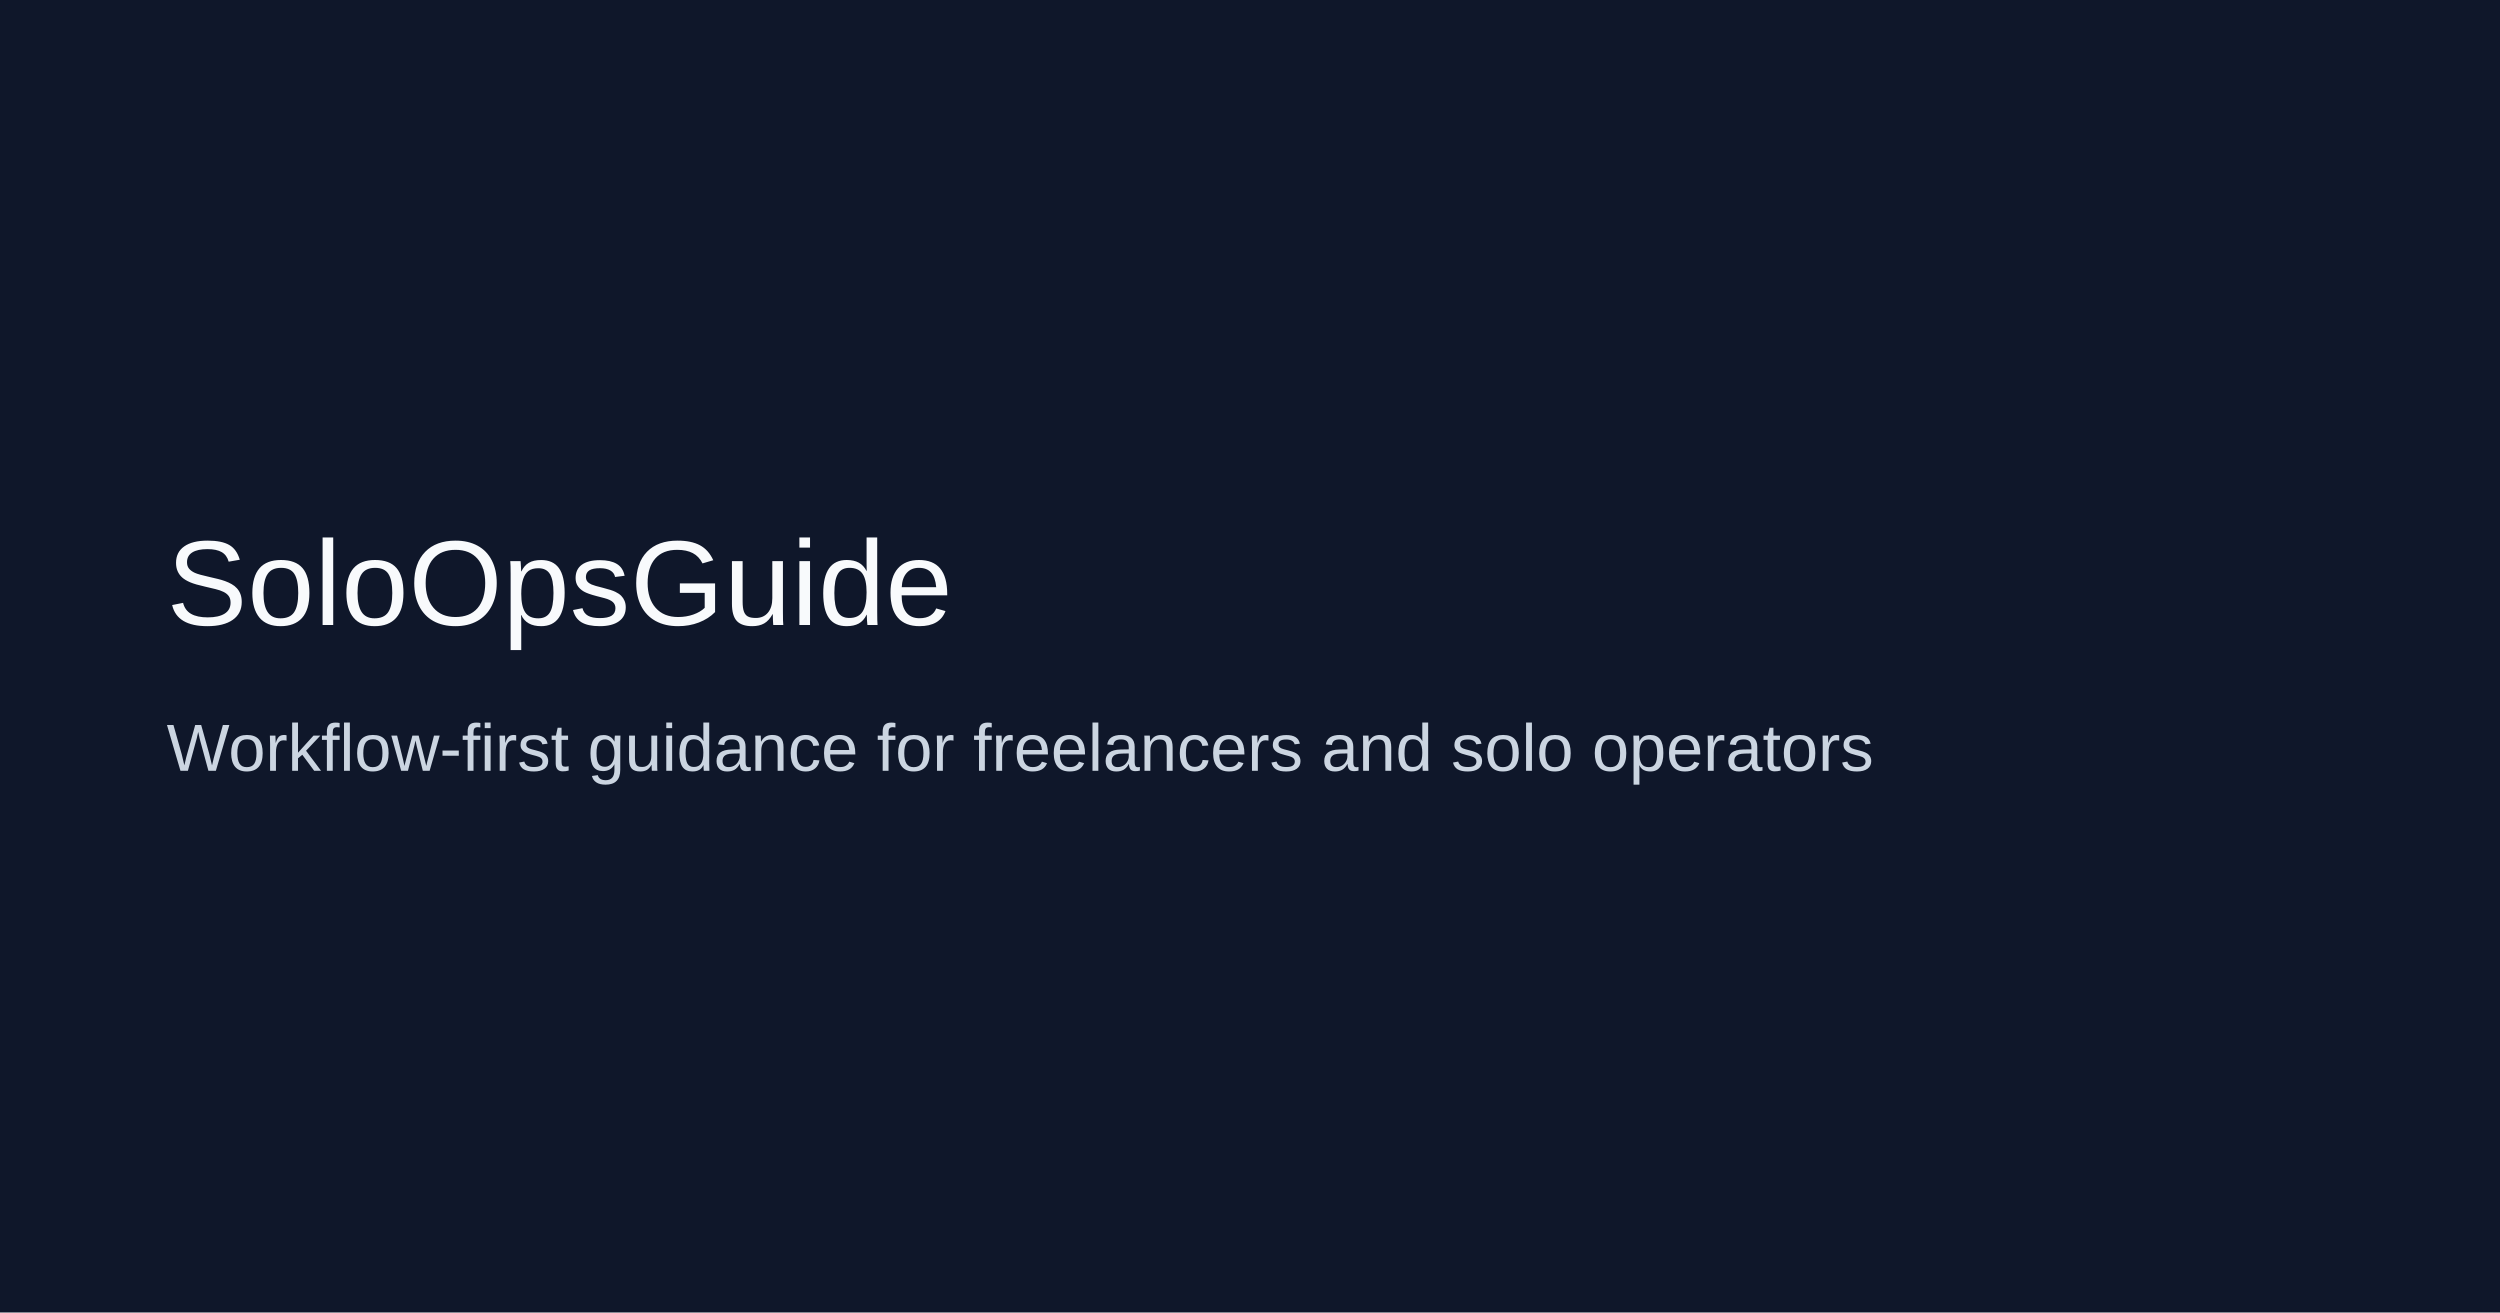
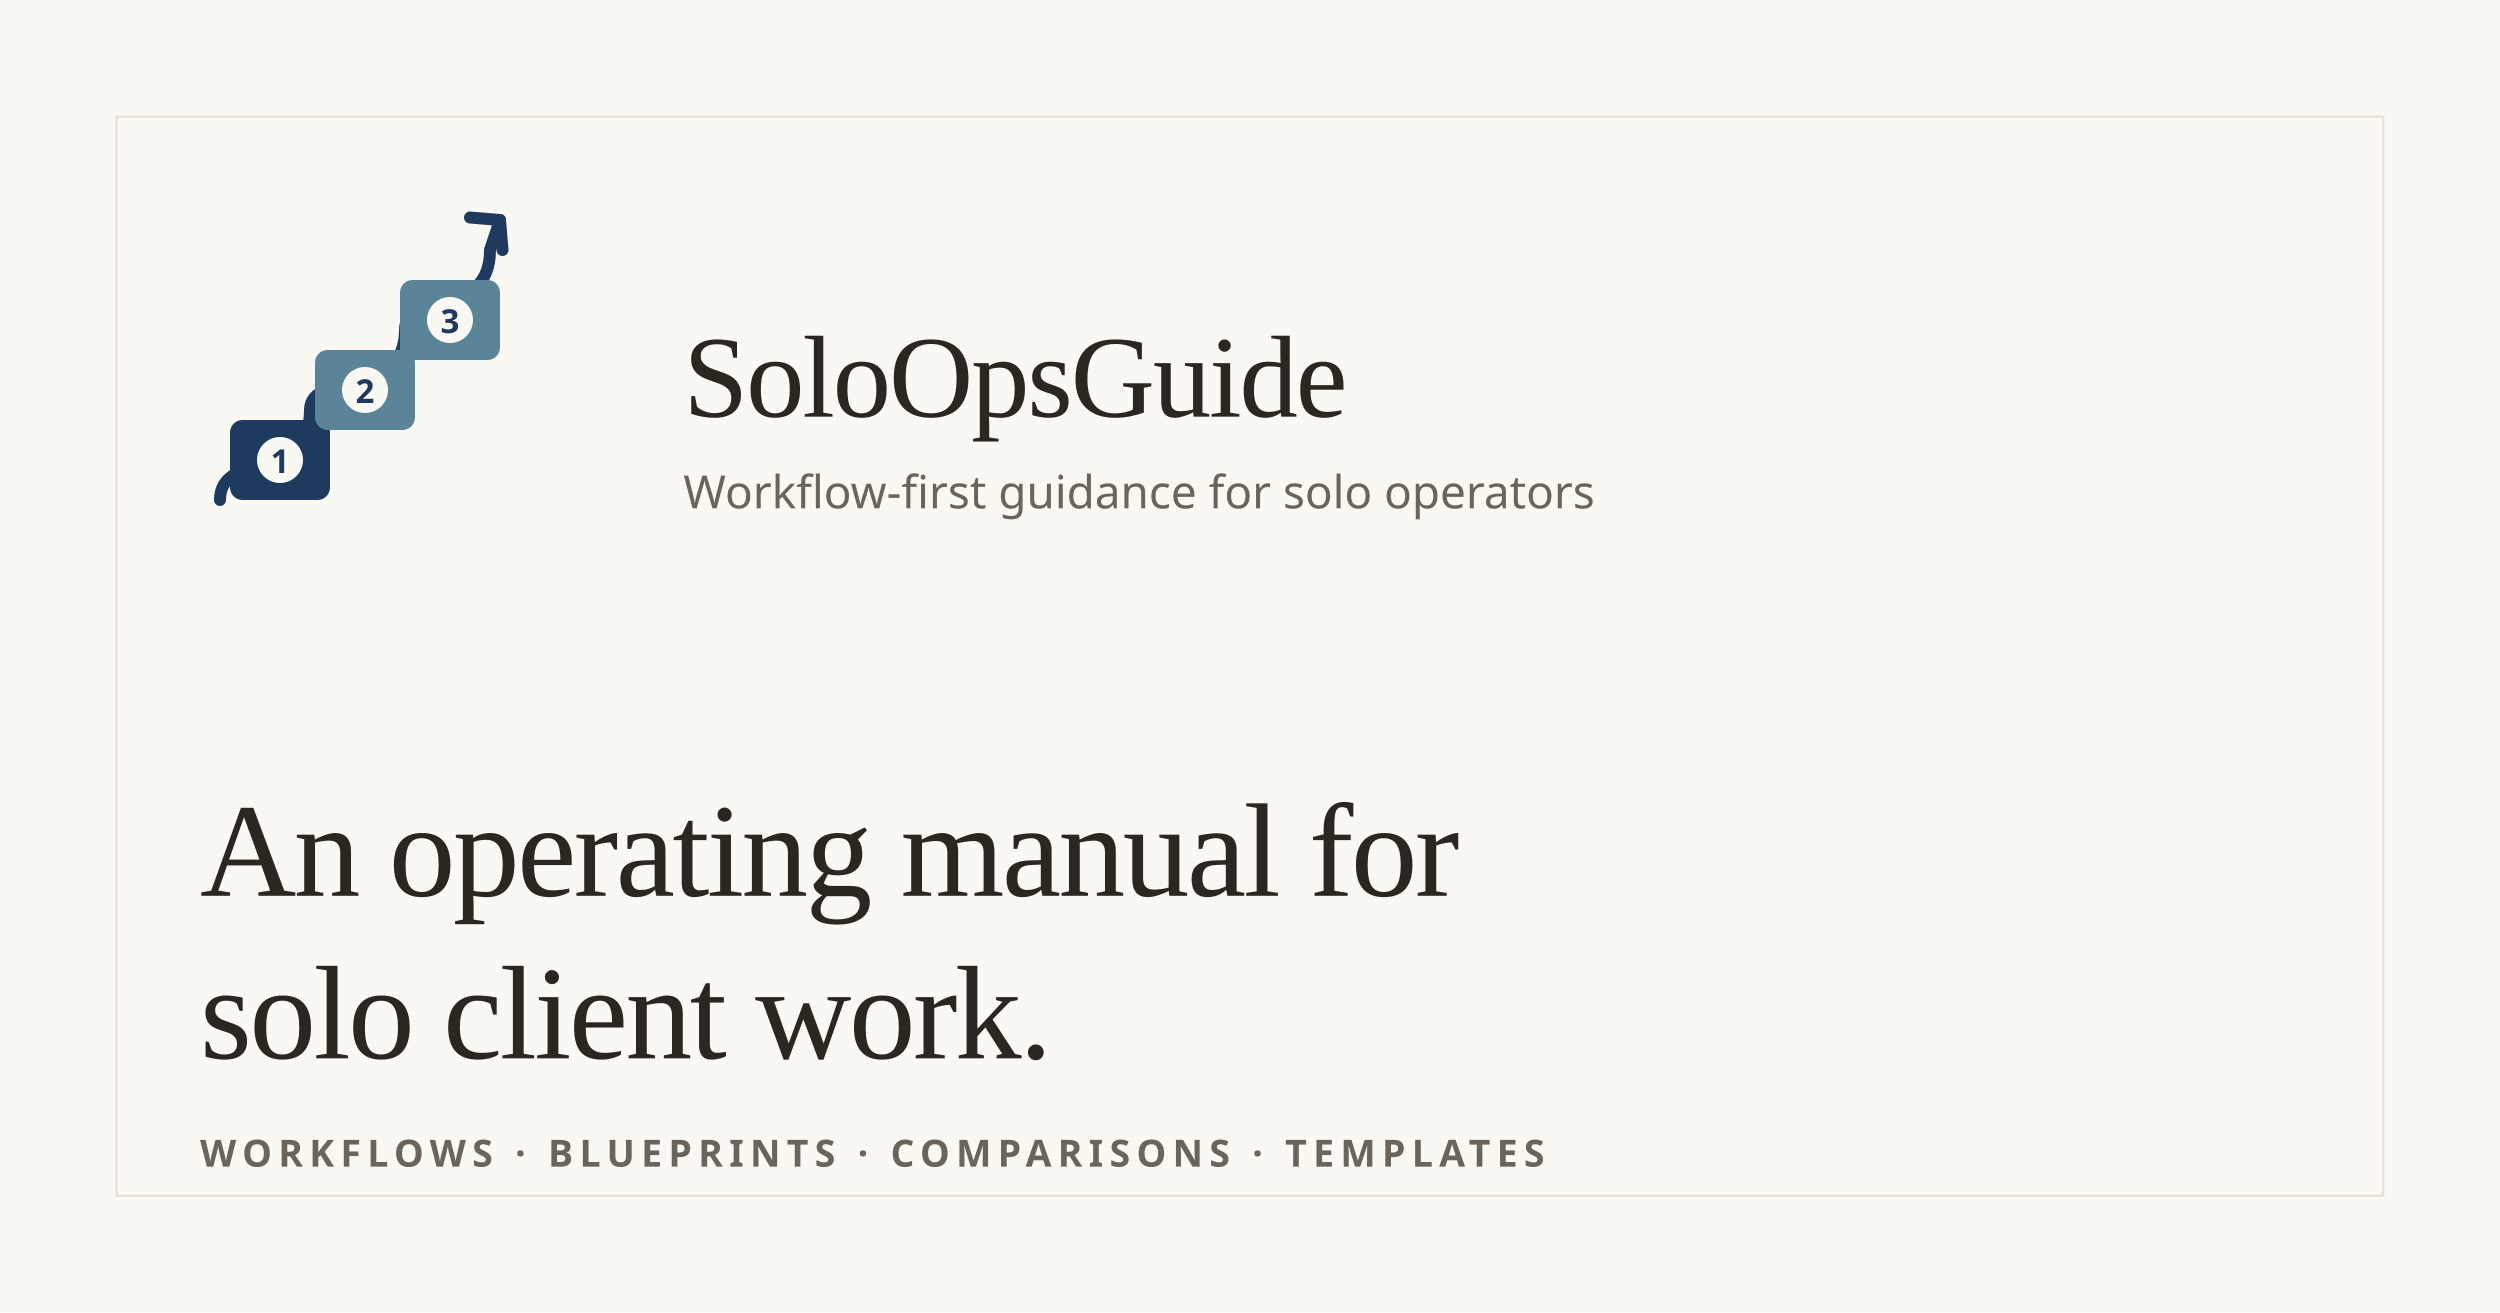
- <svg xmlns="http://www.w3.org/2000/svg" width="1200" height="630" viewBox="0 0 1200 630" role="img" aria-labelledby="og-title og-desc">
-   <rect width="1200" height="630" fill="#0f172a" />
-   <text x="80" y="300" font-size="58" font-family="Arial, sans-serif" fill="#f8fafc">SoloOpsGuide</text>
-   <text x="80" y="370" font-size="32" font-family="Arial, sans-serif" fill="#cbd5e1">Workflow-first guidance for freelancers and solo operators</text>
+ <svg xmlns="http://www.w3.org/2000/svg" viewBox="0 0 1200 630" role="img" aria-labelledby="t d">
+   <rect width="1200" height="630" fill="#FAF8F2" />
+   <rect x="56" y="56" width="1088" height="518" fill="none" stroke="#E5E0D3" stroke-width="1" />
+   <g transform="translate(96 96) scale(2.4)">
+     <path d="M 4 60 C 4 50 22 56 22 42 C 22 34 41 40 41 26 C 41 18 58 24 58 10 L 60 4" fill="none" stroke="#1F3A5F" stroke-width="2.4" stroke-linecap="round" stroke-linejoin="round" />
+     <path d="M 60 4 L 54 3.5 M 60 4 L 60.5 10" fill="none" stroke="#1F3A5F" stroke-width="2.4" stroke-linecap="round" stroke-linejoin="round" />
+     <rect x="6" y="44" width="20" height="16" rx="2.5" fill="#1F3A5F" />
+     <rect x="23" y="30" width="20" height="16" rx="2.5" fill="#5C8499" />
+     <rect x="40" y="16" width="20" height="16" rx="2.5" fill="#5C8499" />
+     <circle cx="16" cy="52" r="4.6" fill="#FAF8F2" />
+     <text x="16" y="54.6" text-anchor="middle" font-family="system-ui,sans-serif" font-size="6.6" font-weight="700" fill="#1F3A5F">1</text>
+     <circle cx="33" cy="38" r="4.6" fill="#FAF8F2" />
+     <text x="33" y="40.6" text-anchor="middle" font-family="system-ui,sans-serif" font-size="6.6" font-weight="700" fill="#1F3A5F">2</text>
+     <circle cx="50" cy="24" r="4.6" fill="#FAF8F2" />
+     <text x="50" y="26.6" text-anchor="middle" font-family="system-ui,sans-serif" font-size="6.6" font-weight="700" fill="#1F3A5F">3</text>
+   </g>
+   <text x="328" y="200" font-family="Source Serif 4, Georgia, serif" font-size="56" font-weight="500" fill="#2A2620" letter-spacing="-1">SoloOpsGuide</text>
+   <text x="328" y="244" font-family="Public Sans, system-ui, sans-serif" font-size="22" font-weight="400" fill="#6B645A">Workflow-first guidance for solo operators</text>
+   <text x="96" y="430" font-family="Source Serif 4, Georgia, serif" font-size="64" font-weight="500" fill="#2A2620" letter-spacing="-1.2">
+     <tspan x="96" dy="0">An operating manual for</tspan>
+     <tspan x="96" dy="78">solo client work.</tspan>
+   </text>
+   <text x="96" y="560" font-family="Public Sans, system-ui, sans-serif" font-size="18" font-weight="600" fill="#6B645A" letter-spacing="3">WORKFLOWS · BLUEPRINTS · COMPARISONS · TEMPLATES</text>
</svg>
